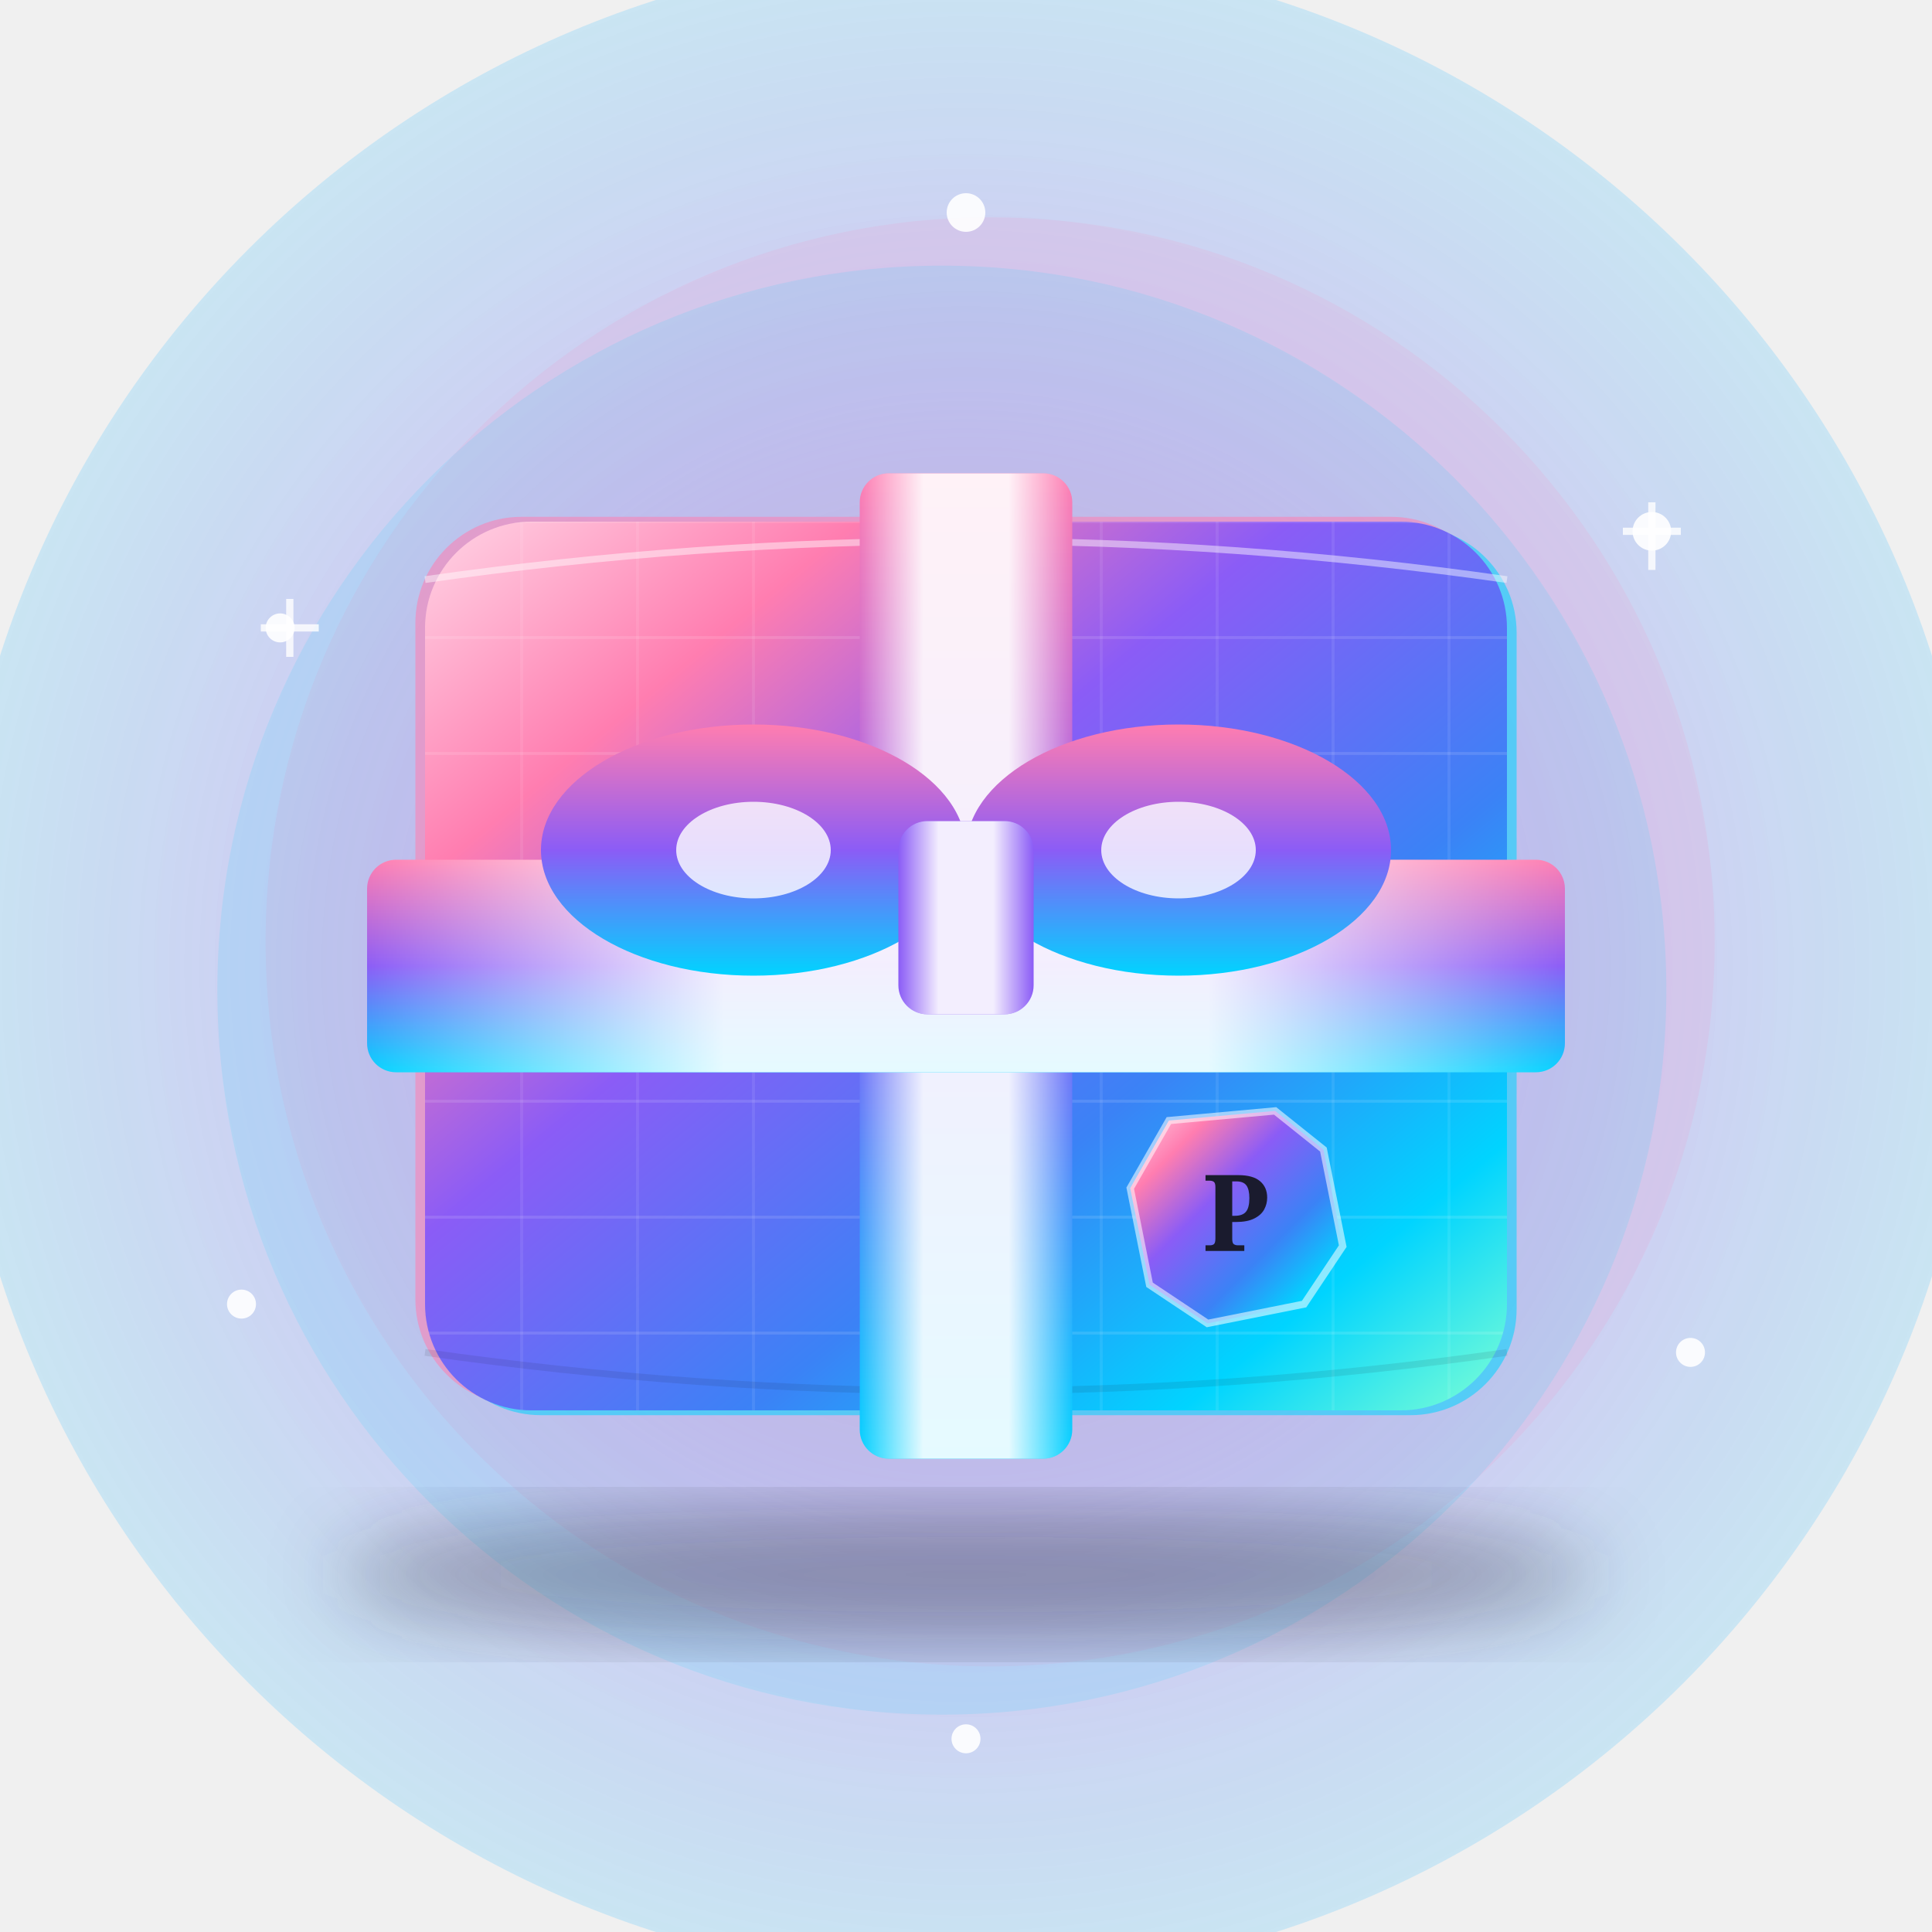
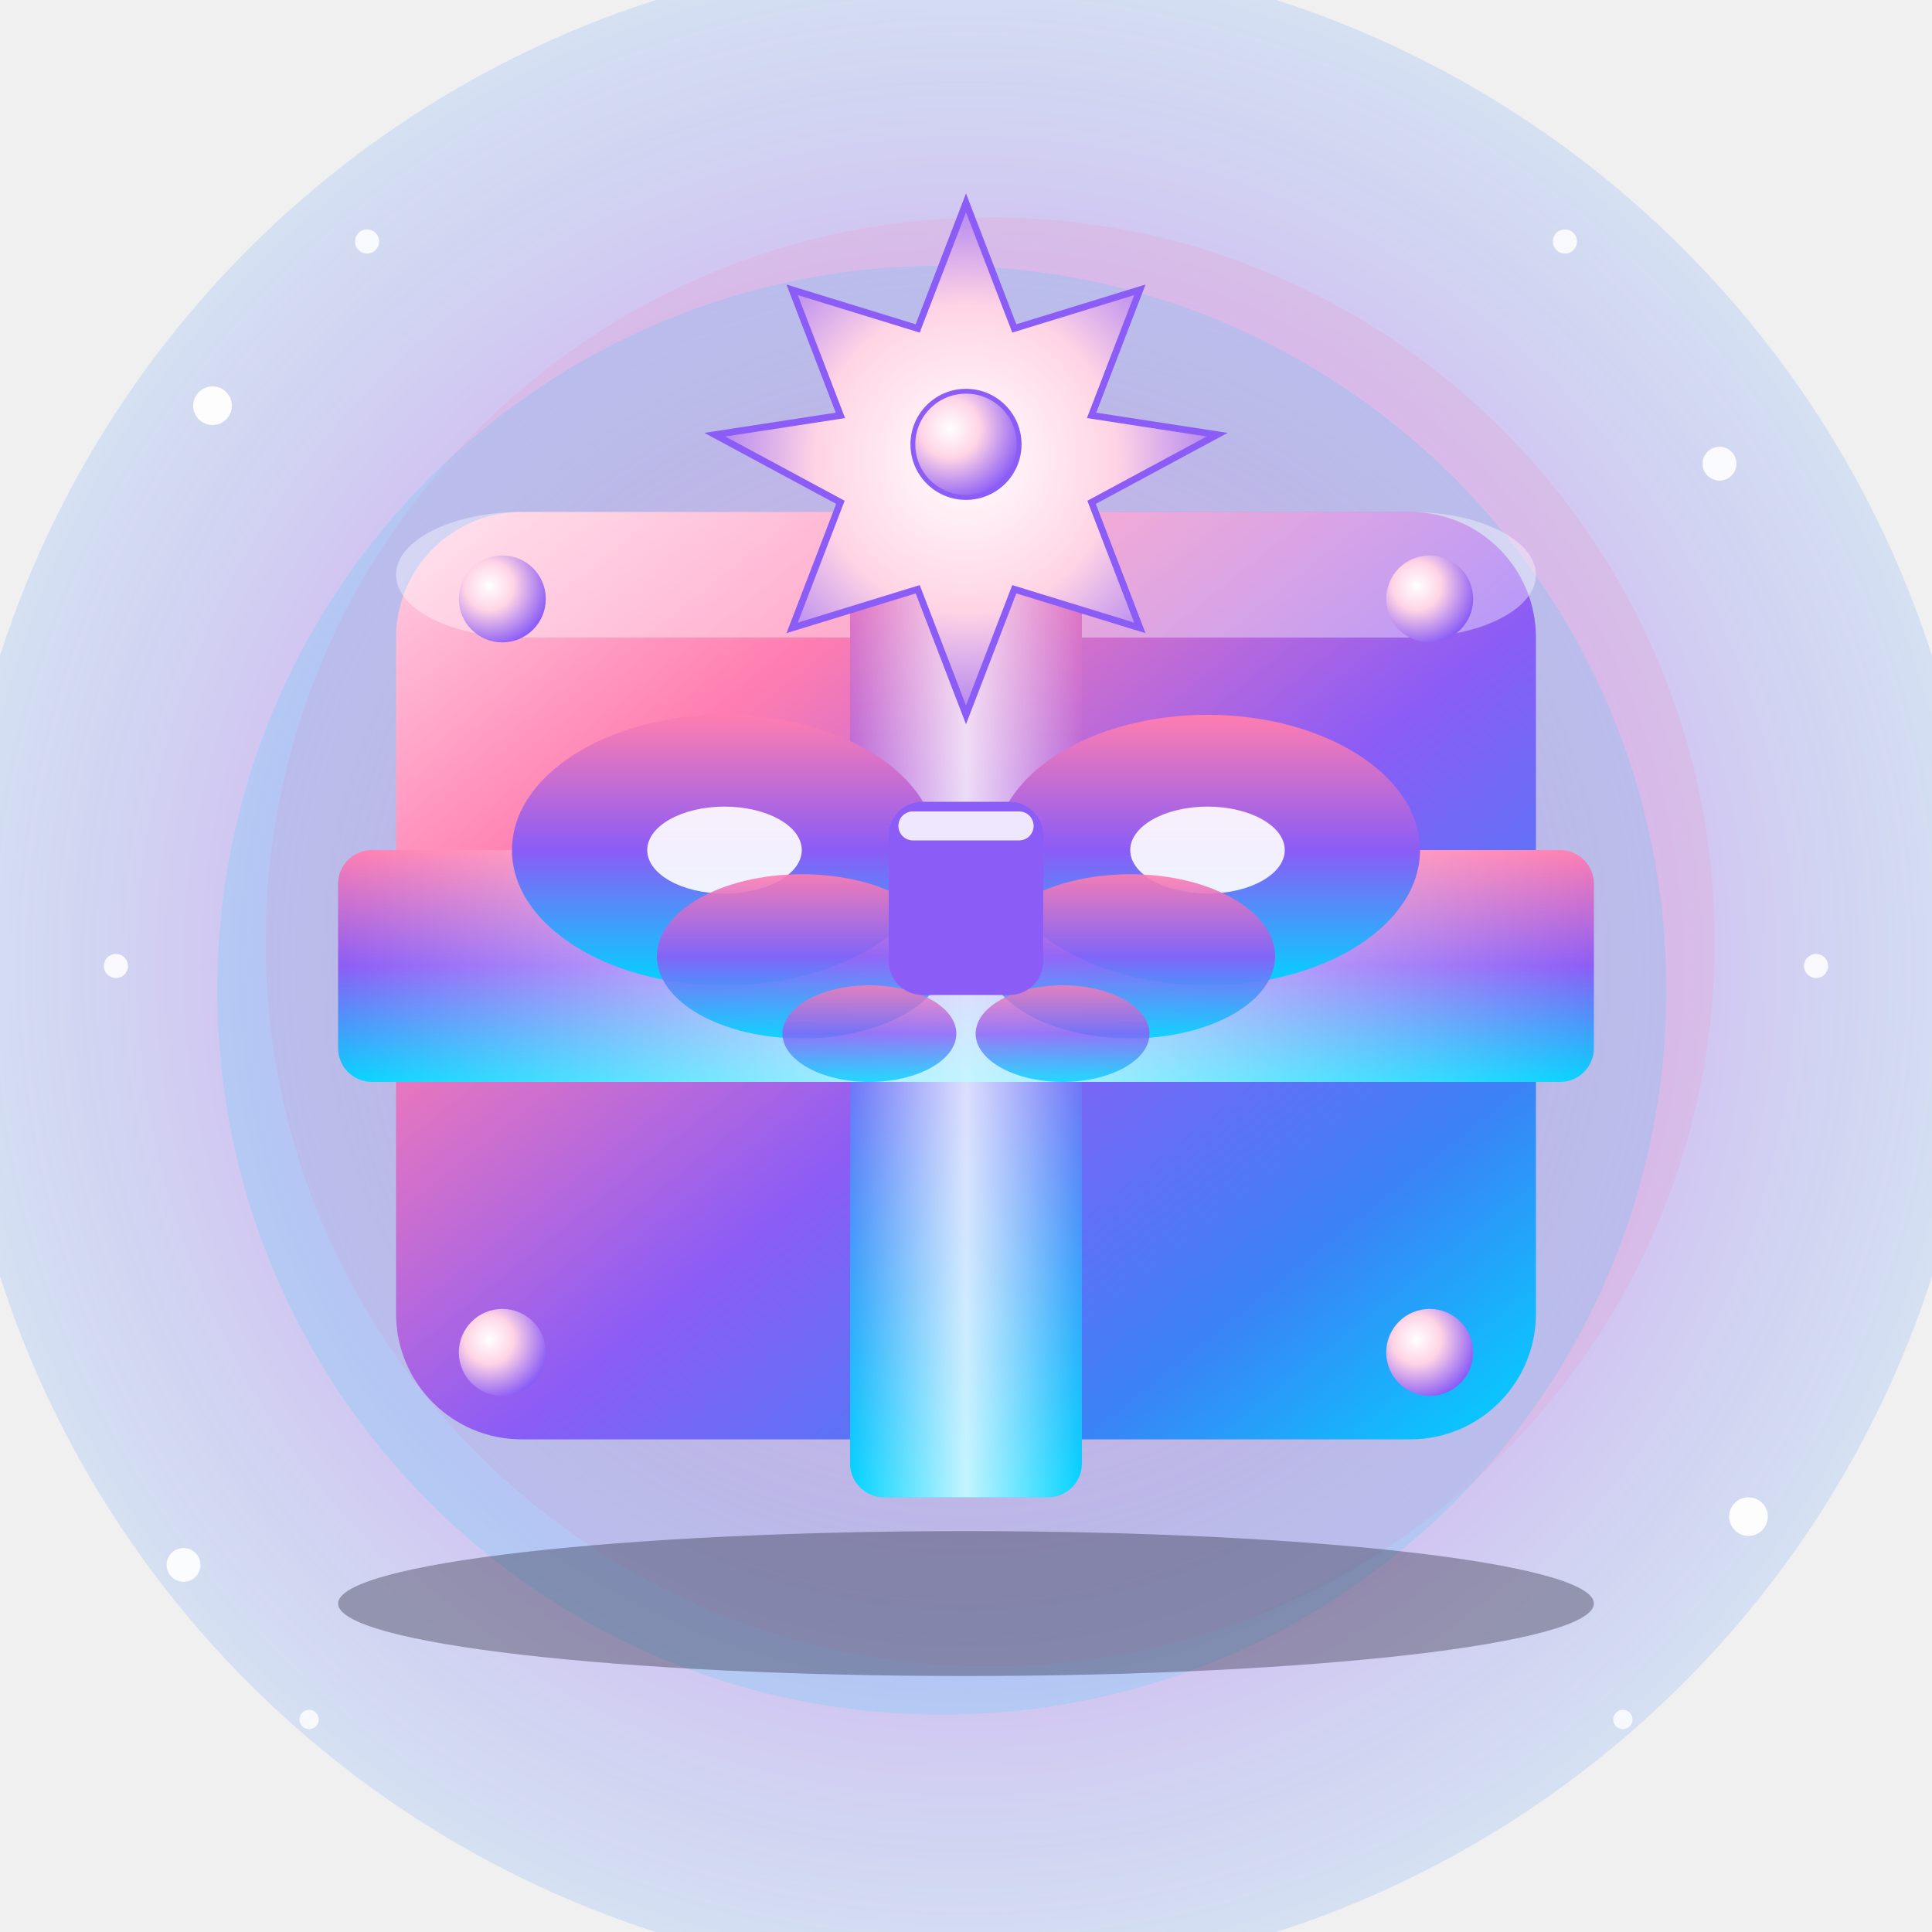
<svg xmlns="http://www.w3.org/2000/svg" viewBox="0 0 400 400" role="img" aria-label="Mythic PEELED package">
  <defs>
-     <linearGradient id="paper" x1="0" y1="0" x2="1" y2="1">
+     <linearGradient id="my_paper" x1="0" y1="0" x2="1" y2="1">
      <stop offset="0" stop-color="#FFD4E5" />
-       <stop offset="0.2" stop-color="#FF7DB0" />
-       <stop offset="0.4" stop-color="#8B5CF6" />
-       <stop offset="0.65" stop-color="#3B82F6" />
-       <stop offset="0.85" stop-color="#00D4FF" />
-       <stop offset="1" stop-color="#7EFFD4" />
+       <stop offset="0.25" stop-color="#FF7DB0" />
+       <stop offset="0.55" stop-color="#8B5CF6" />
+       <stop offset="0.8" stop-color="#3B82F6" />
+       <stop offset="1" stop-color="#00D4FF" />
    </linearGradient>
-     <linearGradient id="ribbon" x1="0" y1="0" x2="0" y2="1">
+     <linearGradient id="my_ribbon" x1="0" y1="0" x2="0" y2="1">
      <stop offset="0" stop-color="#FF7DB0" />
      <stop offset="0.5" stop-color="#8B5CF6" />
      <stop offset="1" stop-color="#00D4FF" />
    </linearGradient>
-     <linearGradient id="ribbonSheen" x1="0" y1="0" x2="1" y2="0">
+     <linearGradient id="my_sheen" x1="0" y1="0" x2="1" y2="0">
      <stop offset="0" stop-color="#FFFFFF" stop-opacity="0" />
-       <stop offset="0.3" stop-color="#FFFFFF" stop-opacity="0.9" />
-       <stop offset="0.7" stop-color="#FFFFFF" stop-opacity="0.9" />
+       <stop offset="0.5" stop-color="#FFFFFF" stop-opacity="0.9" />
      <stop offset="1" stop-color="#FFFFFF" stop-opacity="0" />
    </linearGradient>
-     <radialGradient id="glow" cx="50%" cy="50%" r="72%">
-       <stop offset="0" stop-color="#FF7DB0" stop-opacity="0.55" />
-       <stop offset="0.4" stop-color="#8B5CF6" stop-opacity="0.3" />
-       <stop offset="0.8" stop-color="#00D4FF" stop-opacity="0.15" />
+     <radialGradient id="my_glow" cx="50%" cy="50%" r="70%">
+       <stop offset="0" stop-color="#FF7DB0" stop-opacity="0.6" />
+       <stop offset="0.5" stop-color="#8B5CF6" stop-opacity="0.3" />
      <stop offset="1" stop-color="#00D4FF" stop-opacity="0" />
    </radialGradient>
-     <filter id="chrom" x="-10%" y="-10%" width="120%" height="120%">
-       <feColorMatrix in="SourceGraphic" type="matrix" values="1 0 0 0 0                 0 1 0 0 0                 0 0 1 0 0                 0 0 0 1 0" />
-     </filter>
-     <filter id="soft">
-       <feGaussianBlur stdDeviation="8" />
-     </filter>
-     <pattern id="holo" x="0" y="0" width="24" height="24" patternUnits="userSpaceOnUse">
-       <rect width="24" height="24" fill="transparent" />
-       <line x1="0" y1="12" x2="24" y2="12" stroke="#FFFFFF" stroke-opacity="0.12" stroke-width="0.6" />
-       <line x1="12" y1="0" x2="12" y2="24" stroke="#FFFFFF" stroke-opacity="0.08" stroke-width="0.6" />
-     </pattern>
+     <radialGradient id="my_gem" cx="35%" cy="35%" r="70%">
+       <stop offset="0" stop-color="#FFFFFF" />
+       <stop offset="0.4" stop-color="#FFD4E5" />
+       <stop offset="1" stop-color="#8B5CF6" />
+     </radialGradient>
+     <radialGradient id="my_crown" cx="50%" cy="50%" r="60%">
+       <stop offset="0" stop-color="#FFFFFF" />
+       <stop offset="0.5" stop-color="#FFD4E5" />
+       <stop offset="1" stop-color="#8B5CF6" />
+     </radialGradient>
  </defs>
-   <circle cx="200" cy="200" r="210" fill="url(#glow)" />
-   <circle cx="205" cy="195" r="150" fill="#FF7DB0" opacity="0.12" />
-   <circle cx="195" cy="205" r="150" fill="#00D4FF" opacity="0.12" />
-   <ellipse cx="200" cy="326" rx="130" ry="15" fill="#1A1B2E" opacity="0.32" filter="url(#soft)" />
-   <g id="body">
-     <rect x="88" y="108" width="224" height="184" rx="22" fill="#FF7DB0" opacity="0.55" transform="translate(-2 -1)" />
-     <rect x="88" y="108" width="224" height="184" rx="22" fill="#00D4FF" opacity="0.55" transform="translate(2 1)" />
-     <rect x="88" y="108" width="224" height="184" rx="22" fill="url(#paper)" />
-     <rect x="88" y="108" width="224" height="184" rx="22" fill="url(#holo)" />
-     <path d="M88 120 Q200 104 312 120" stroke="#FFFFFF" stroke-opacity="0.45" stroke-width="1.4" fill="none" />
-     <path d="M88 280 Q200 296 312 280" stroke="#1A1B2E" stroke-opacity="0.1" stroke-width="1.4" fill="none" />
-   </g>
-   <g id="ribbon">
-     <rect x="178" y="98" width="44" height="204" rx="6" fill="url(#ribbon)" />
-     <rect x="178" y="98" width="44" height="204" rx="6" fill="url(#ribbonSheen)" />
-     <rect x="76" y="178" width="248" height="44" rx="6" fill="url(#ribbon)" />
-     <rect x="76" y="178" width="248" height="44" rx="6" fill="url(#ribbonSheen)" />
-   </g>
-   <g id="bow" transform="translate(200 200)">
-     <ellipse cx="-44" cy="-24" rx="44" ry="26" fill="url(#ribbon)" />
-     <ellipse cx="-44" cy="-24" rx="16" ry="10" fill="#FFFFFF" opacity="0.8" />
-     <ellipse cx="44" cy="-24" rx="44" ry="26" fill="url(#ribbon)" />
-     <ellipse cx="44" cy="-24" rx="16" ry="10" fill="#FFFFFF" opacity="0.8" />
-     <rect x="-14" y="-30" width="28" height="40" rx="6" fill="#8B5CF6" />
-     <rect x="-14" y="-30" width="28" height="40" rx="6" fill="url(#ribbonSheen)" />
-   </g>
-   <g id="seal" transform="translate(256 252)">
-     <path d="M -14 -20 L 8 -22 L 18 -14 L 22 6 L 14 18 L -6 22 L -18 14 L -22 -6 Z" fill="url(#paper)" />
-     <path d="M -14 -20 L 8 -22 L 18 -14 L 22 6 L 14 18 L -6 22 L -18 14 L -22 -6 Z" fill="none" stroke="#FFFFFF" stroke-opacity="0.55" stroke-width="1.5" />
-     <text x="0" y="7" text-anchor="middle" font-family="Fraunces, serif" font-size="22" font-weight="800" fill="#1A1B2E">P</text>
-   </g>
-   <g id="flourish">
-     <g fill="#FFFFFF" opacity="0.9">
-       <circle cx="58" cy="130" r="3" />
-       <circle cx="342" cy="110" r="4" />
-       <circle cx="50" cy="270" r="3" />
-       <circle cx="350" cy="280" r="3" />
-       <circle cx="200" cy="44" r="4" />
-       <circle cx="200" cy="360" r="3" />
-     </g>
-     <g stroke-width="1.5" fill="none" opacity="0.8">
-       <path d="M54 130 L66 130" stroke="#FFFFFF" />
-       <path d="M60 124 L60 136" stroke="#FFFFFF" />
-       <path d="M342 104 L342 118" stroke="#FFFFFF" />
-       <path d="M336 110 L348 110" stroke="#FFFFFF" />
-     </g>
-   </g>
+   <circle cx="200" cy="200" r="210" fill="url(#my_glow)" />
+   <circle cx="205" cy="195" r="150" fill="#FF7DB0" opacity="0.14" />
+   <circle cx="195" cy="205" r="150" fill="#00D4FF" opacity="0.14" />
+   <ellipse cx="200" cy="332" rx="130" ry="15" fill="#1A1B2E" opacity="0.34" />
+   <rect x="82" y="106" width="236" height="192" rx="26" fill="url(#my_paper)" />
+   <rect x="82" y="106" width="236" height="26" rx="26" fill="#FFFFFF" opacity="0.38" />
+   <rect x="176" y="94" width="48" height="216" rx="7" fill="url(#my_ribbon)" />
+   <rect x="176" y="94" width="48" height="216" rx="7" fill="url(#my_sheen)" opacity="0.85" />
+   <rect x="70" y="176" width="260" height="48" rx="7" fill="url(#my_ribbon)" />
+   <rect x="70" y="176" width="260" height="48" rx="7" fill="url(#my_sheen)" opacity="0.85" />
+   <ellipse cx="150" cy="176" rx="44" ry="28" fill="url(#my_ribbon)" />
+   <ellipse cx="250" cy="176" rx="44" ry="28" fill="url(#my_ribbon)" />
+   <ellipse cx="150" cy="176" rx="16" ry="9" fill="#FFFFFF" opacity="0.9" />
+   <ellipse cx="250" cy="176" rx="16" ry="9" fill="#FFFFFF" opacity="0.9" />
+   <ellipse cx="166" cy="198" rx="30" ry="17" fill="url(#my_ribbon)" opacity="0.9" />
+   <ellipse cx="234" cy="198" rx="30" ry="17" fill="url(#my_ribbon)" opacity="0.9" />
+   <ellipse cx="180" cy="214" rx="18" ry="10" fill="url(#my_ribbon)" opacity="0.8" />
+   <ellipse cx="220" cy="214" rx="18" ry="10" fill="url(#my_ribbon)" opacity="0.8" />
+   <rect x="184" y="166" width="32" height="40" rx="7" fill="#8B5CF6" />
+   <rect x="186" y="168" width="28" height="6" rx="3" fill="#FFFFFF" opacity="0.85" />
+   <path d="M200 42 L210 68 L236 60 L226 86 L252 90 L226 104 L236 130 L210 122 L200 148 L190 122 L164 130 L174 104 L148 90 L174 86 L164 60 L190 68 Z" fill="url(#my_crown)" stroke="#8B5CF6" stroke-width="1.4" />
+   <circle cx="200" cy="92" r="11" fill="url(#my_gem)" stroke="#8B5CF6" stroke-width="1" />
+   <circle cx="104" cy="124" r="9" fill="url(#my_gem)" />
+   <circle cx="296" cy="124" r="9" fill="url(#my_gem)" />
+   <circle cx="104" cy="280" r="9" fill="url(#my_gem)" />
+   <circle cx="296" cy="280" r="9" fill="url(#my_gem)" />
+   <circle cx="44" cy="84" r="4" fill="#FFFFFF" opacity="0.95" />
+   <circle cx="356" cy="96" r="3.5" fill="#FFFFFF" opacity="0.9" />
+   <circle cx="38" cy="324" r="3.5" fill="#FFFFFF" opacity="0.9" />
+   <circle cx="362" cy="314" r="4" fill="#FFFFFF" opacity="0.95" />
+   <circle cx="24" cy="200" r="2.5" fill="#FFFFFF" opacity="0.85" />
+   <circle cx="376" cy="200" r="2.5" fill="#FFFFFF" opacity="0.85" />
+   <circle cx="76" cy="50" r="2.5" fill="#FFFFFF" opacity="0.85" />
+   <circle cx="324" cy="50" r="2.5" fill="#FFFFFF" opacity="0.85" />
+   <circle cx="64" cy="356" r="2" fill="#FFFFFF" opacity="0.8" />
+   <circle cx="336" cy="356" r="2" fill="#FFFFFF" opacity="0.8" />
</svg>
